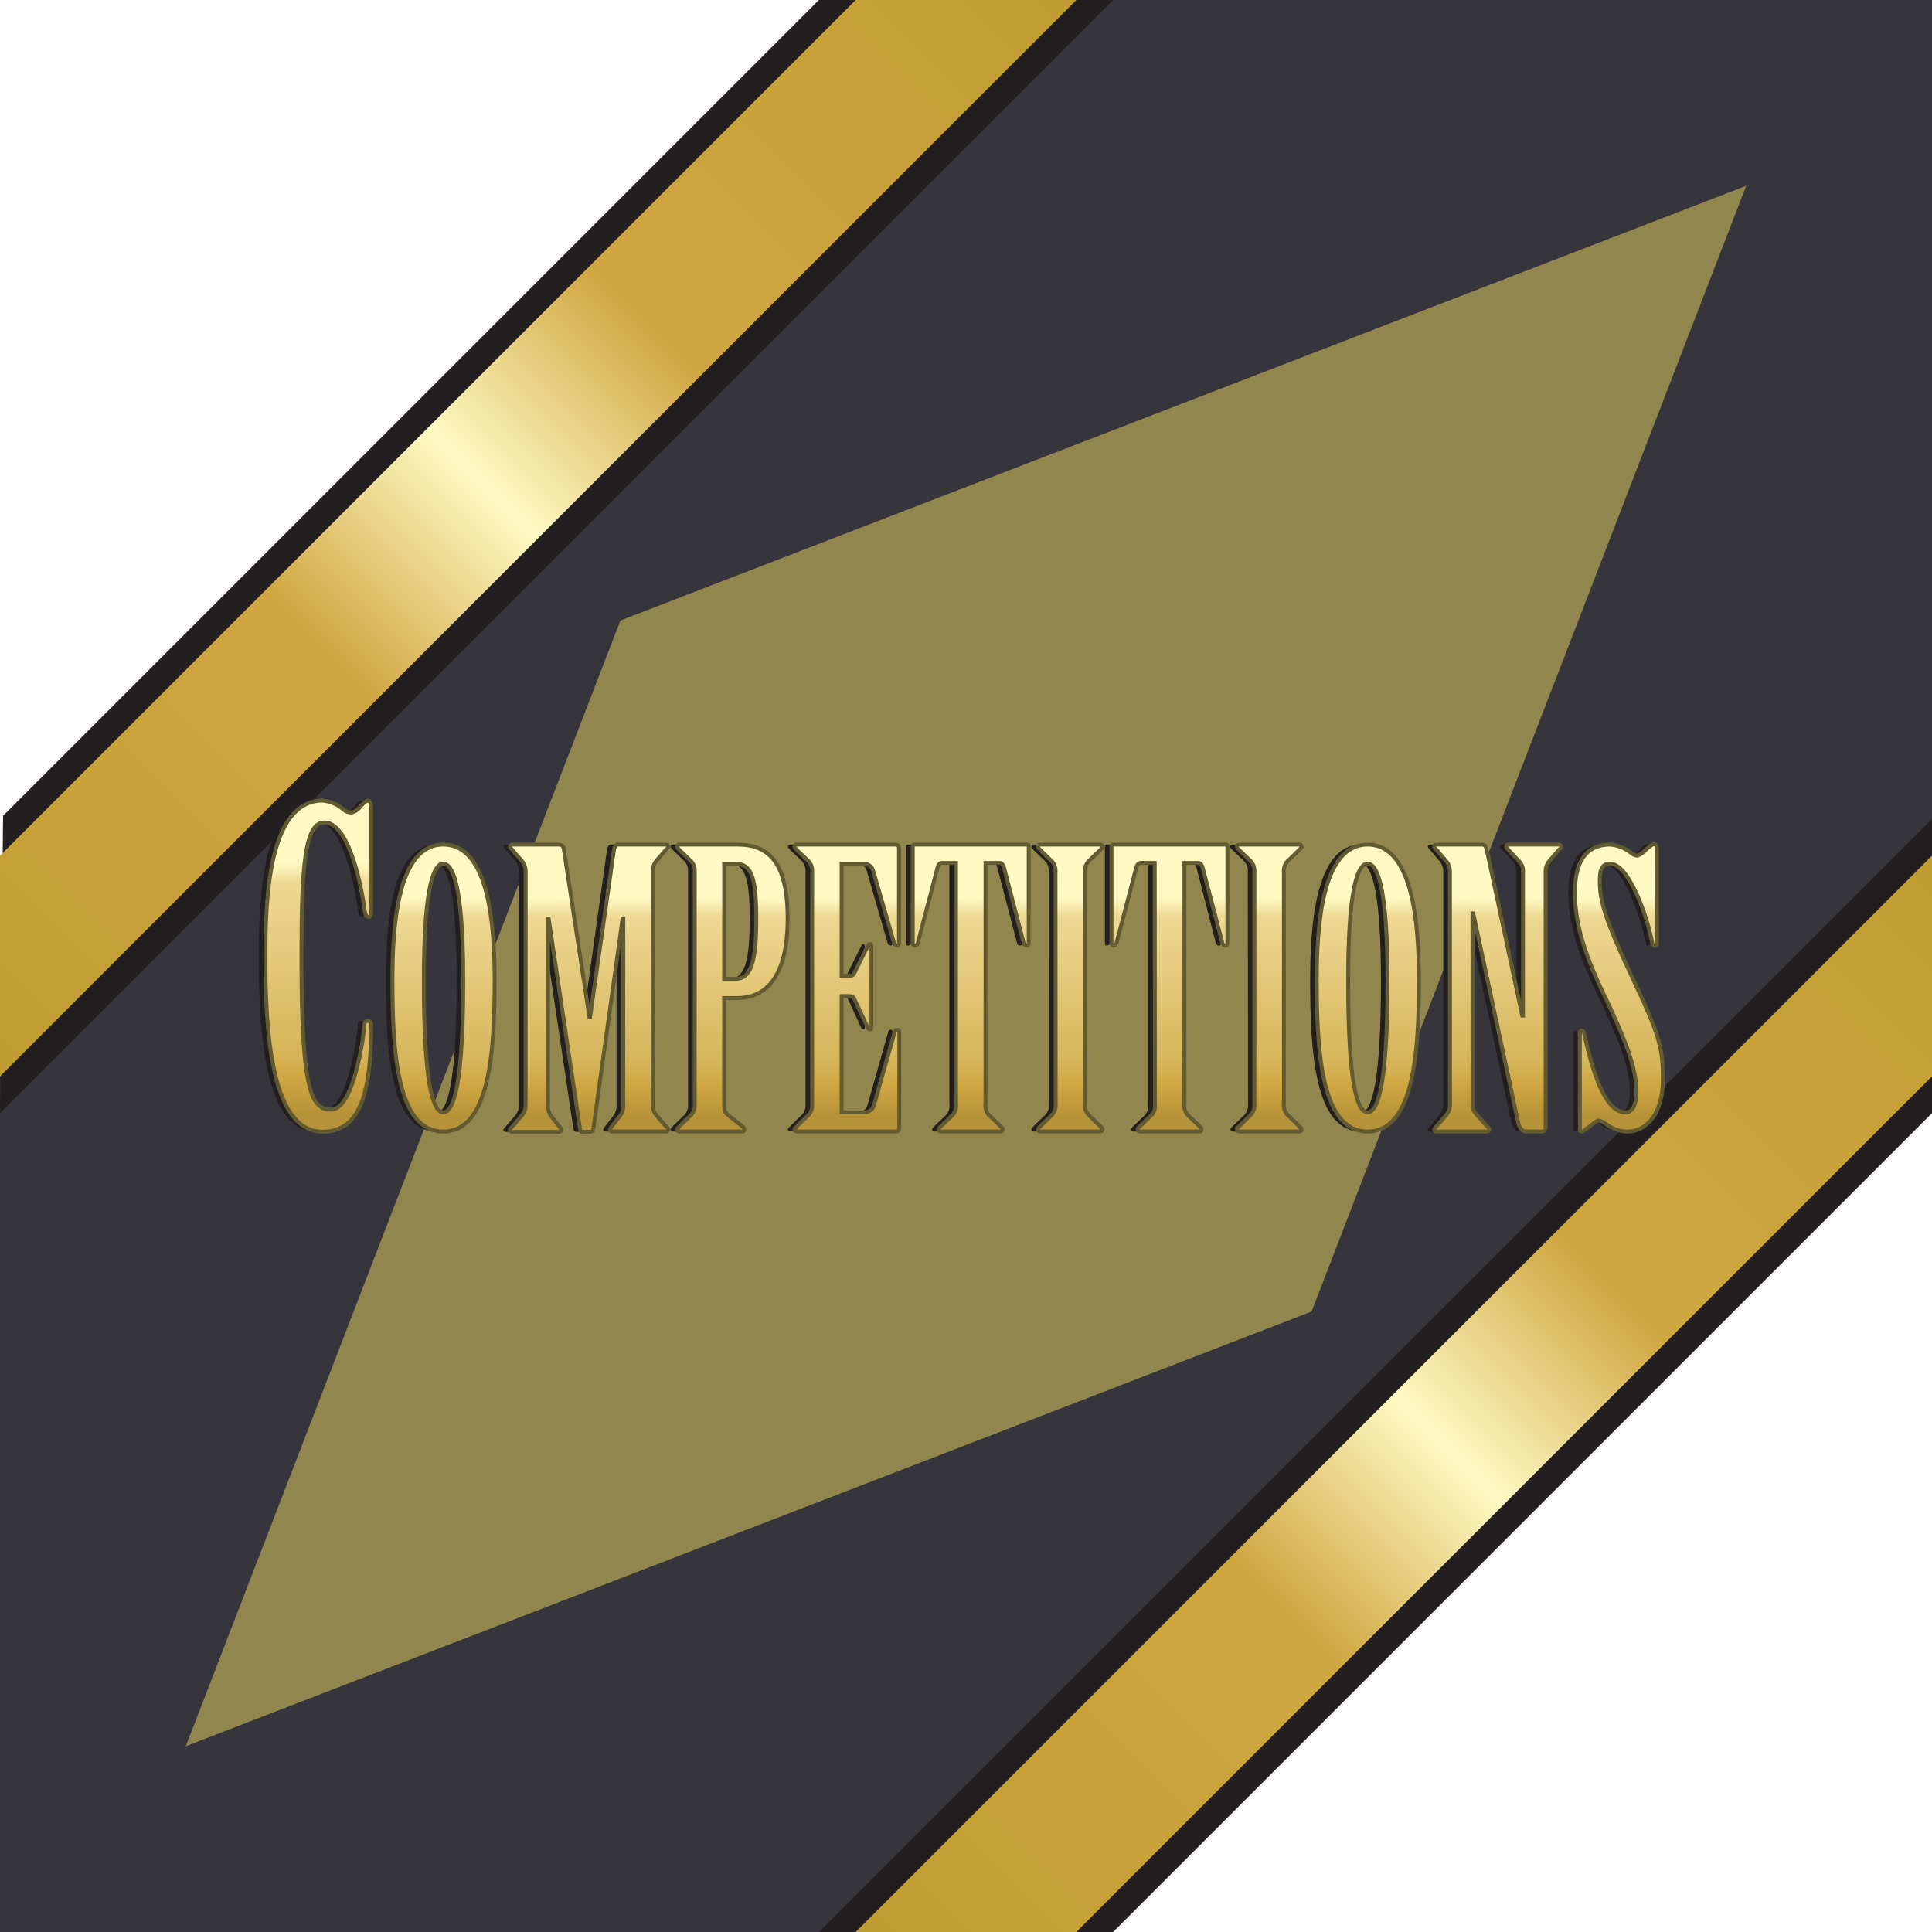
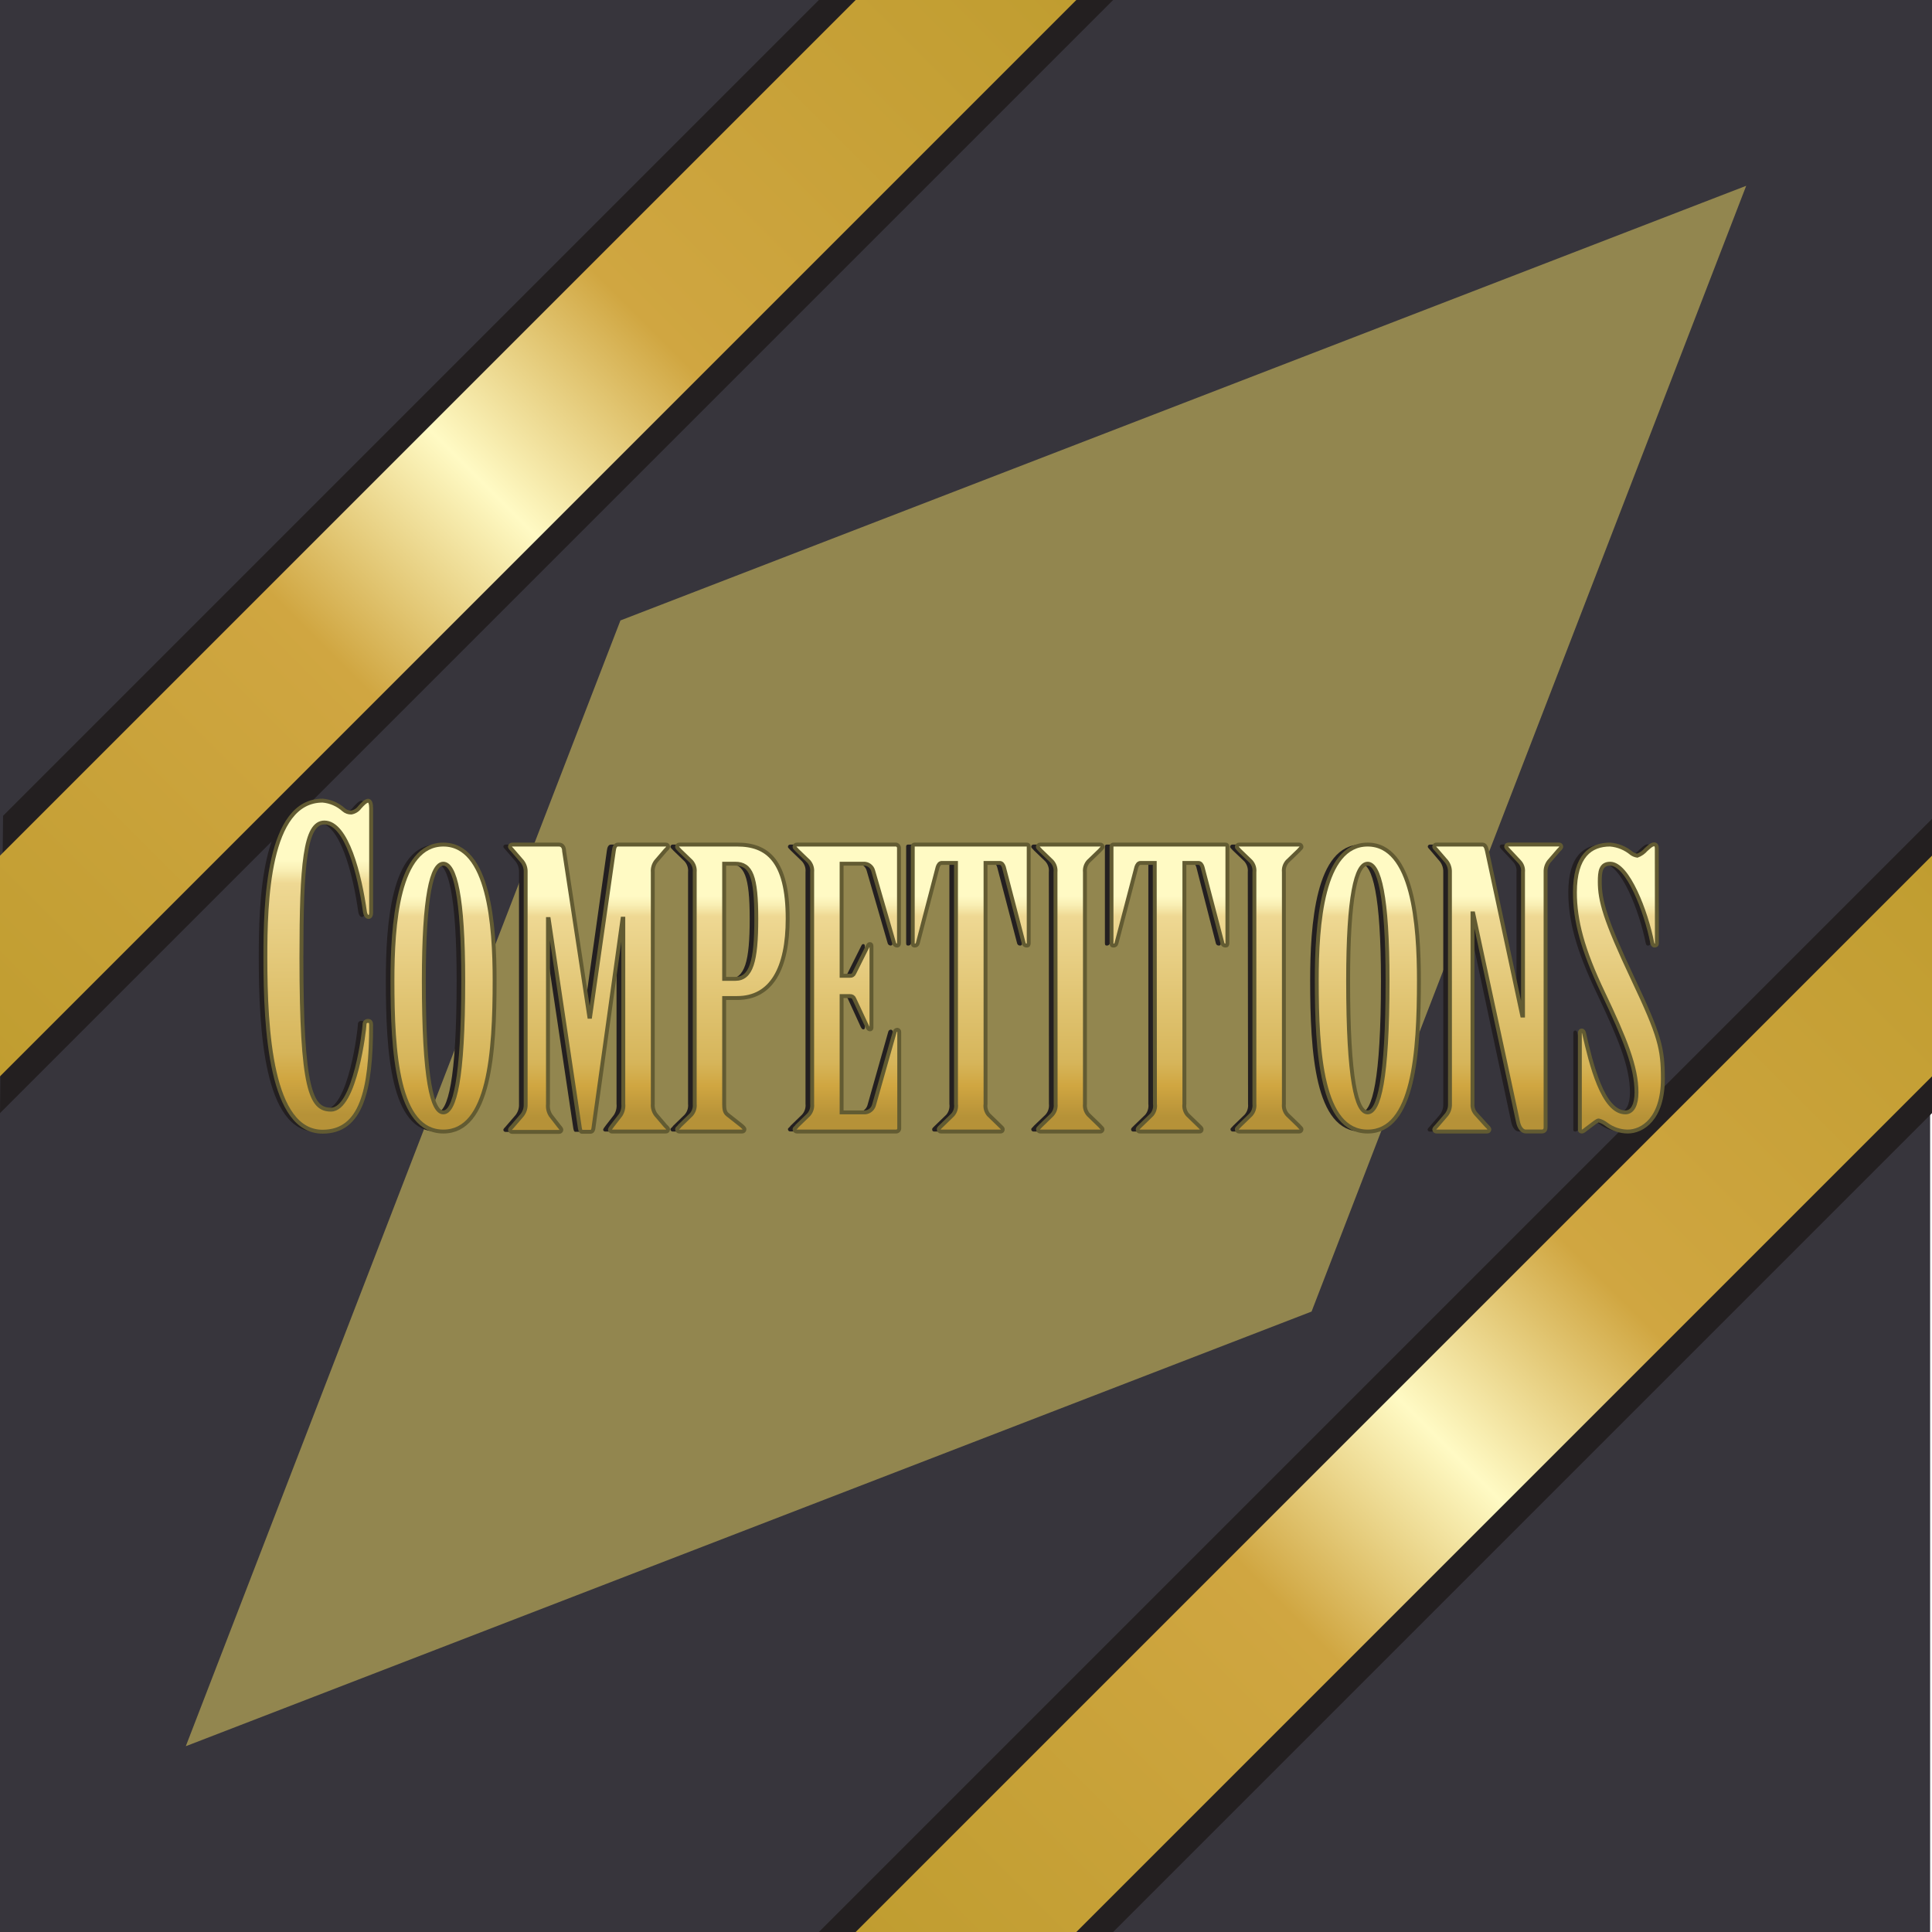
<svg xmlns="http://www.w3.org/2000/svg" xmlns:xlink="http://www.w3.org/1999/xlink" viewBox="0 0 371.43 371.43">
  <defs>
    <style>.cls-1{fill:#37353c;}.cls-2{fill:#92864f;}.cls-3{fill:#231f20;}.cls-4{fill:url(#linear-gradient);}.cls-5{fill:url(#linear-gradient-2);}.cls-6{fill:url(#New_Gradient_Swatch_copy_2);}.cls-7{fill:url(#New_Gradient_Swatch_copy_2-2);}.cls-8{fill:url(#New_Gradient_Swatch_copy_2-3);}.cls-9{fill:url(#New_Gradient_Swatch_copy_2-4);}.cls-10{fill:url(#New_Gradient_Swatch_copy_2-5);}.cls-11{fill:url(#New_Gradient_Swatch_copy_2-6);}.cls-12{fill:url(#New_Gradient_Swatch_copy_2-7);}.cls-13{fill:url(#New_Gradient_Swatch_copy_2-8);}.cls-14{fill:url(#New_Gradient_Swatch_copy_2-9);}.cls-15{fill:url(#New_Gradient_Swatch_copy_2-10);}.cls-16{fill:url(#New_Gradient_Swatch_copy_2-11);}.cls-17{fill:url(#New_Gradient_Swatch_copy_2-12);}.cls-18{fill:none;stroke:#625b32;stroke-miterlimit:10;stroke-width:0.75px;}</style>
    <linearGradient id="linear-gradient" x1="676.18" y1="1766.71" x2="883.11" y2="1559.79" gradientTransform="translate(1058.21 1941.82) rotate(180)" gradientUnits="userSpaceOnUse">
      <stop offset="0" stop-color="#c09d30" />
      <stop offset="0.35" stop-color="#d0a641" />
      <stop offset="0.5" stop-color="#fffac4" />
      <stop offset="0.65" stop-color="#d0a641" />
      <stop offset="1" stop-color="#c09d30" />
    </linearGradient>
    <linearGradient id="linear-gradient-2" x1="861.89" y1="1952.43" x2="1068.82" y2="1745.5" xlink:href="#linear-gradient" />
    <linearGradient id="New_Gradient_Swatch_copy_2" x1="61.17" y1="153.89" x2="61.17" y2="217.54" gradientUnits="userSpaceOnUse">
      <stop offset="0.18" stop-color="#fffac4" />
      <stop offset="0.21" stop-color="#f9efb4" />
      <stop offset="0.25" stop-color="#eed893" />
      <stop offset="0.76" stop-color="#d6b55a" />
      <stop offset="0.84" stop-color="#d0a641" />
      <stop offset="0.95" stop-color="#b69238" />
    </linearGradient>
    <linearGradient id="New_Gradient_Swatch_copy_2-2" x1="85.27" y1="162.37" x2="85.27" y2="217.54" xlink:href="#New_Gradient_Swatch_copy_2" />
    <linearGradient id="New_Gradient_Swatch_copy_2-3" x1="113.22" y1="162.37" x2="113.22" y2="217.54" xlink:href="#New_Gradient_Swatch_copy_2" />
    <linearGradient id="New_Gradient_Swatch_copy_2-4" x1="140.8" y1="162.37" x2="140.8" y2="217.54" xlink:href="#New_Gradient_Swatch_copy_2" />
    <linearGradient id="New_Gradient_Swatch_copy_2-5" x1="162.79" y1="162.37" x2="162.79" y2="217.54" xlink:href="#New_Gradient_Swatch_copy_2" />
    <linearGradient id="New_Gradient_Swatch_copy_2-6" x1="186.62" y1="162.37" x2="186.62" y2="217.54" xlink:href="#New_Gradient_Swatch_copy_2" />
    <linearGradient id="New_Gradient_Swatch_copy_2-7" x1="205.75" y1="162.37" x2="205.75" y2="217.54" xlink:href="#New_Gradient_Swatch_copy_2" />
    <linearGradient id="New_Gradient_Swatch_copy_2-8" x1="224.87" y1="162.37" x2="224.87" y2="217.54" xlink:href="#New_Gradient_Swatch_copy_2" />
    <linearGradient id="New_Gradient_Swatch_copy_2-9" x1="244" y1="162.37" x2="244" y2="217.54" xlink:href="#New_Gradient_Swatch_copy_2" />
    <linearGradient id="New_Gradient_Swatch_copy_2-10" x1="262.97" y1="162.37" x2="262.97" y2="217.54" xlink:href="#New_Gradient_Swatch_copy_2" />
    <linearGradient id="New_Gradient_Swatch_copy_2-11" x1="287.94" y1="162.37" x2="287.94" y2="217.54" xlink:href="#New_Gradient_Swatch_copy_2" />
    <linearGradient id="New_Gradient_Swatch_copy_2-12" x1="311.26" y1="162.37" x2="311.26" y2="217.54" xlink:href="#New_Gradient_Swatch_copy_2" />
  </defs>
  <g id="Competitions">
+     <rect class="cls-1" x="-0.36" width="371.43" height="371.43" />
    <g id="Competitions-2" data-name="Competitions">
      <polygon class="cls-1" points="164.5 371.43 0 371.43 0 206.93 206.93 0 371.43 0 371.43 164.5 164.5 371.43" />
      <polygon class="cls-2" points="35.72 335.71 119.28 119.28 335.71 35.72 252.15 252.15 35.72 335.71" />
      <polygon class="cls-3" points="214 371.43 371.43 214 371.43 157.43 157.43 371.43 214 371.43" />
      <polygon class="cls-3" points="157.43 0 0.59 156.84 0 214 214 0 157.43 0" />
      <polygon class="cls-4" points="206.93 371.43 371.43 206.93 371.43 164.5 164.5 371.43 206.93 371.43" />
      <polygon class="cls-5" points="164.5 0 0 164.5 0 206.93 206.93 0 164.5 0" />
    </g>
    <path class="cls-3" d="M70.08,175.53c0,.43-.17.76-.51.76s-.59-.42-.68-.93c-1-7.13-3.48-17.23-7.8-17.23-3.74,0-4.42,8.07-4.42,26,0,25.46,1.87,29.2,5.69,29.2,4.67,0,6.45-15.62,6.45-16.38a.62.62,0,0,1,.68-.68c.42,0,.59.25.59.76,0,12.56-1.87,20.54-9.33,20.54-9.93,0-11-19.35-11-33.52,0-10.44.43-30.13,11-30.13a7,7,0,0,1,4.07,1.78,2.12,2.12,0,0,0,1.44.51,2.52,2.52,0,0,0,1.62-1c.5-.59,1.18-1.27,1.61-1.27s.59.59.59,1.44Z" />
    <path class="cls-3" d="M93.82,188.48c0,13.91-1,29.06-9.86,29.06s-9.78-15.15-9.78-29.06c0-10.59.95-26.11,9.78-26.11S93.82,177.89,93.82,188.48Zm-13.61.08c0,19.12,1.62,25.3,3.75,25.3s3.83-6.18,3.83-25.3c0-16.33-1.62-22.51-3.83-22.51S80.21,172.23,80.21,188.56Z" />
    <path class="cls-3" d="M106.17,162.37c.67,0,1,.52,1,1.25l4.86,31.85h.15l4.48-31.85c.08-.73.3-1.25.81-1.25h9.19a.42.42,0,0,1,.45.37c0,.29-.3.52-.52.74l-1.84,2.13a3.13,3.13,0,0,0-.59,2.06v44.57a3.11,3.11,0,0,0,.59,2.06l1.84,2.14c.22.22.52.44.52.73a.42.42,0,0,1-.45.37H116.4c-.37,0-.44-.22-.44-.37s.29-.51.51-.81l1.55-2a3.32,3.32,0,0,0,.51-2.14v-35.6h-.15L112.79,217c-.07.37-.22.59-.58.59h-1.62c-.22,0-.3-.3-.37-.66l-6-40.24h-.15v35.6a3.32,3.32,0,0,0,.52,2.14l1.54,2c.22.3.52.52.52.81a.41.41,0,0,1-.44.37h-9a.41.41,0,0,1-.44-.37c0-.29.37-.51.51-.73l1.84-2.14a3.14,3.14,0,0,0,.66-2.06V167.67a3.16,3.16,0,0,0-.66-2.06l-1.84-2.13c-.14-.22-.51-.45-.51-.74a.41.41,0,0,1,.44-.37Z" />
    <path class="cls-3" d="M132.28,167.67a2.67,2.67,0,0,0-.66-2.06l-2.2-2.13c-.15-.22-.52-.45-.52-.67a.42.42,0,0,1,.44-.44h11.11c5.74,0,9.71,3,9.71,14.27,0,9.49-3.09,15.23-9.71,15.23H138v20.37c0,.89.07,1.62.66,2.06l2.72,2.14c.22.22.52.44.52.66a.42.42,0,0,1-.44.44H129.34a.42.42,0,0,1-.44-.44c0-.22.37-.37.52-.66l2.2-2.14a2.66,2.66,0,0,0,.66-2.06ZM138,188.19h2.13c3.09,0,4-3.38,4-11.55s-1-10.59-4-10.59H138Z" />
    <path class="cls-3" d="M160.53,187.6h1.62a.81.81,0,0,0,.81-.51l2.57-5.15c.15-.3.22-.44.44-.44s.3.14.3.44v15.59c0,.22-.08.37-.3.37s-.37-.22-.51-.52L163,192a.81.81,0,0,0-.81-.52h-1.62v22.36h4.19a1.94,1.94,0,0,0,2-1.32l4-14.13a.53.53,0,0,1,.51-.44.41.41,0,0,1,.37.44v18.47a.6.6,0,0,1-.59.66H151.92a.42.42,0,0,1-.44-.44c0-.22.37-.37.52-.66l2.2-2.14a2.66,2.66,0,0,0,.66-2.06V167.67a2.67,2.67,0,0,0-.66-2.06l-2.2-2.13c-.15-.22-.52-.45-.52-.67a.42.42,0,0,1,.44-.44H171a.65.65,0,0,1,.59.66v18.32c0,.29-.15.44-.37.44a.62.62,0,0,1-.58-.51l-4-13.83a1.82,1.82,0,0,0-1.91-1.4h-4.19Z" />
    <path class="cls-3" d="M182.52,165.9H179.8c-.44,0-.66.37-.81.81l-3.83,14.64a.55.55,0,0,1-.58.44c-.3,0-.37-.15-.37-.51V162.67a.34.34,0,0,1,.37-.3h21.55a.34.34,0,0,1,.37.3v18.61c0,.36-.08.51-.37.51a.56.56,0,0,1-.59-.44l-3.83-14.64c-.14-.44-.36-.81-.8-.81h-2.73v46.34a2.67,2.67,0,0,0,.59,2.06l2.21,2.14c.22.22.51.44.51.66a.38.38,0,0,1-.44.44h-11.4a.38.38,0,0,1-.44-.44c0-.22.29-.44.51-.66l2.21-2.14a2.63,2.63,0,0,0,.59-2.06Z" />
    <path class="cls-3" d="M201.64,167.67a2.67,2.67,0,0,0-.66-2.06l-2.21-2.13c-.14-.22-.51-.45-.51-.67a.42.42,0,0,1,.44-.44h11.55a.42.42,0,0,1,.44.44c0,.22-.37.45-.51.67L208,165.61a2.67,2.67,0,0,0-.66,2.06v44.57a2.66,2.66,0,0,0,.66,2.06l2.21,2.14c.14.22.51.44.51.66a.42.42,0,0,1-.44.44H198.7a.42.42,0,0,1-.44-.44c0-.22.37-.44.51-.66L201,214.3a2.66,2.66,0,0,0,.66-2.06Z" />
    <path class="cls-3" d="M220.77,165.9H218c-.44,0-.66.37-.8.81l-3.83,14.64a.56.56,0,0,1-.59.44c-.29,0-.36-.15-.36-.51V162.67a.33.33,0,0,1,.36-.3h21.55a.34.34,0,0,1,.37.3v18.61c0,.36-.07.51-.37.51a.55.55,0,0,1-.58-.44L230,166.71c-.15-.44-.37-.81-.81-.81h-2.72v46.34a2.63,2.63,0,0,0,.59,2.06l2.21,2.14c.22.22.51.44.51.66a.38.38,0,0,1-.44.44H217.9a.38.38,0,0,1-.44-.44c0-.22.29-.44.51-.66l2.21-2.14a2.67,2.67,0,0,0,.59-2.06Z" />
    <path class="cls-3" d="M239.89,167.67a2.71,2.71,0,0,0-.66-2.06L237,163.48c-.15-.22-.51-.45-.51-.67a.42.42,0,0,1,.44-.44H248.5a.42.42,0,0,1,.44.44c0,.22-.37.45-.52.67l-2.2,2.13a2.67,2.67,0,0,0-.67,2.06v44.57a2.66,2.66,0,0,0,.67,2.06l2.2,2.14c.15.22.52.44.52.66a.42.42,0,0,1-.44.44H237a.42.42,0,0,1-.44-.44c0-.22.36-.44.51-.66l2.21-2.14a2.69,2.69,0,0,0,.66-2.06Z" />
    <path class="cls-3" d="M271.52,188.48c0,13.91-1,29.06-9.86,29.06s-9.78-15.15-9.78-29.06c0-10.59,1-26.11,9.78-26.11S271.52,177.89,271.52,188.48Zm-13.61.08c0,19.12,1.62,25.3,3.75,25.3s3.83-6.18,3.83-25.3c0-16.33-1.62-22.51-3.83-22.51S257.91,172.23,257.91,188.56Z" />
    <path class="cls-3" d="M277.47,167.67a3.16,3.16,0,0,0-.66-2.06L275,163.48c-.14-.22-.51-.45-.51-.74a.41.41,0,0,1,.44-.37h8.83c.51,0,.73.52.88,1.25l6.77,31.63h.14V167.67a2.52,2.52,0,0,0-.66-2l-2.06-2.2c-.15-.22-.51-.45-.51-.74a.41.41,0,0,1,.44-.37h9.71a.41.41,0,0,1,.44.37c0,.29-.3.52-.52.74l-1.84,2.13a3.16,3.16,0,0,0-.66,2.06v49.06c0,.51-.22.81-.73.81H292c-.66,0-1.25-.74-1.47-1.84L282,175.61h-.15v36.63a2.55,2.55,0,0,0,.74,2l2,2.21c.22.22.51.44.51.73a.41.41,0,0,1-.44.37H274.9a.41.41,0,0,1-.44-.37c0-.29.37-.51.51-.73l1.84-2.14a3.14,3.14,0,0,0,.66-2.06Z" />
    <path class="cls-3" d="M317.26,181.42c0,.22-.14.37-.44.37s-.36-.22-.44-.51c-1.17-6-4.71-15.23-8.09-15.23-1.84,0-2,1.54-2,3.46,0,3.6,1,7.21,6.4,18.75,5.15,10.89,5.74,13.32,5.74,19.13,0,7.79-4,10.15-6.77,10.15a6.91,6.91,0,0,1-4.11-1.4,4.2,4.2,0,0,0-1.47-.73c-.3,0-.89.51-2.36,1.61-.29.22-.59.52-.88.52s-.37-.15-.37-.37V198.64c0-.23.07-.52.37-.52s.37.29.44.52c1.32,5.88,3.6,15.22,7.94,15.22,1.4,0,2.14-1.54,2.14-3.82,0-4.93-2.21-10.3-6.4-19.13-4-8.38-5.45-14-5.45-19.34,0-7,3-9.2,6.77-9.2a7.3,7.3,0,0,1,4.12,1.69,2.59,2.59,0,0,0,1.1.45,4.12,4.12,0,0,0,1.7-1.18c.66-.59,1.1-1,1.54-1s.51.37.51.81Z" />
    <path class="cls-6" d="M71.35,175.53c0,.43-.17.76-.5.76s-.6-.42-.68-.93c-1-7.13-3.48-17.23-7.81-17.23-3.74,0-4.41,8.07-4.41,26,0,25.46,1.86,29.2,5.68,29.2,4.67,0,6.45-15.62,6.45-16.38a.63.63,0,0,1,.68-.68c.42,0,.59.25.59.76,0,12.56-1.86,20.54-9.33,20.54-9.93,0-11-19.35-11-33.52,0-10.44.42-30.13,11-30.13a6.94,6.94,0,0,1,4.07,1.78,2.13,2.13,0,0,0,1.45.51,2.53,2.53,0,0,0,1.61-1c.51-.59,1.19-1.27,1.61-1.27s.59.59.59,1.44Z" />
    <path class="cls-7" d="M95.09,188.48c0,13.91-1,29.06-9.86,29.06s-9.78-15.15-9.78-29.06c0-10.59,1-26.11,9.78-26.11S95.09,177.89,95.09,188.48Zm-13.61.08c0,19.12,1.62,25.3,3.75,25.3s3.83-6.18,3.83-25.3c0-16.33-1.62-22.51-3.83-22.51S81.48,172.23,81.48,188.56Z" />
    <path class="cls-8" d="M107.45,162.37c.66,0,1,.52,1,1.25l4.85,31.85h.15L118,163.62c.08-.73.3-1.25.81-1.25H128a.41.41,0,0,1,.44.37c0,.29-.29.52-.52.74l-1.83,2.13a3.07,3.07,0,0,0-.59,2.06v44.57a3.06,3.06,0,0,0,.59,2.06l1.83,2.14c.23.22.52.44.52.73a.41.41,0,0,1-.44.37h-10.3c-.37,0-.44-.22-.44-.37s.29-.51.51-.81l1.55-2a3.32,3.32,0,0,0,.51-2.14v-35.6h-.14L114.07,217c-.08.37-.22.59-.59.59h-1.62c-.22,0-.29-.3-.37-.66l-6-40.24h-.14v35.6a3.32,3.32,0,0,0,.51,2.14l1.55,2c.22.3.51.52.51.81a.41.41,0,0,1-.44.37h-9a.41.41,0,0,1-.44-.37c0-.29.37-.51.52-.73l1.84-2.14a3.14,3.14,0,0,0,.66-2.06V167.67a3.16,3.16,0,0,0-.66-2.06l-1.84-2.13c-.15-.22-.52-.45-.52-.74a.41.41,0,0,1,.44-.37Z" />
    <path class="cls-9" d="M133.56,167.67a2.71,2.71,0,0,0-.66-2.06l-2.21-2.13c-.15-.22-.52-.45-.52-.67a.42.42,0,0,1,.44-.44h11.11c5.74,0,9.71,3,9.71,14.27,0,9.49-3.09,15.23-9.71,15.23h-2.5v20.37c0,.89.07,1.62.66,2.06l2.72,2.14c.22.22.52.44.52.66a.42.42,0,0,1-.44.44H130.61a.42.42,0,0,1-.44-.44c0-.22.37-.37.52-.66l2.21-2.14a2.69,2.69,0,0,0,.66-2.06Zm5.66,20.52h2.13c3.09,0,4.05-3.38,4.05-11.55s-1-10.59-4.05-10.59h-2.13Z" />
    <path class="cls-10" d="M161.8,187.6h1.62a.8.8,0,0,0,.81-.51l2.57-5.15c.15-.3.22-.44.44-.44s.3.14.3.44v15.59c0,.22-.07.37-.3.37s-.36-.22-.51-.52l-2.5-5.36a.8.8,0,0,0-.81-.52H161.8v22.36H166a1.93,1.93,0,0,0,2-1.32l4-14.13a.55.55,0,0,1,.52-.44.41.41,0,0,1,.36.44v18.47a.6.6,0,0,1-.58.66H153.2a.43.43,0,0,1-.45-.44c0-.22.37-.37.52-.66l2.21-2.14a2.69,2.69,0,0,0,.66-2.06V167.67a2.71,2.71,0,0,0-.66-2.06l-2.21-2.13c-.15-.22-.52-.45-.52-.67a.43.43,0,0,1,.45-.44h19.05a.65.65,0,0,1,.58.66v18.32c0,.29-.14.44-.36.44a.62.62,0,0,1-.59-.51l-4-13.83a1.83,1.83,0,0,0-1.92-1.4H161.8Z" />
    <path class="cls-11" d="M183.79,165.9h-2.72c-.44,0-.66.37-.81.81l-3.82,14.64a.57.57,0,0,1-.59.44c-.29,0-.37-.15-.37-.51V162.67a.34.34,0,0,1,.37-.3H197.4a.34.34,0,0,1,.37.3v18.61c0,.36-.07.51-.37.51a.57.57,0,0,1-.59-.44L193,166.71c-.15-.44-.37-.81-.81-.81h-2.72v46.34a2.67,2.67,0,0,0,.58,2.06l2.21,2.14c.22.22.52.44.52.66a.39.39,0,0,1-.44.44H180.92a.39.39,0,0,1-.44-.44c0-.22.3-.44.52-.66l2.2-2.14a2.63,2.63,0,0,0,.59-2.06Z" />
    <path class="cls-12" d="M202.92,167.67a2.67,2.67,0,0,0-.67-2.06l-2.2-2.13c-.15-.22-.52-.45-.52-.67a.42.42,0,0,1,.44-.44h11.55a.42.42,0,0,1,.44.44c0,.22-.36.45-.51.67l-2.21,2.13a2.71,2.71,0,0,0-.66,2.06v44.57a2.69,2.69,0,0,0,.66,2.06l2.21,2.14c.15.22.51.44.51.66a.42.42,0,0,1-.44.44H200a.42.42,0,0,1-.44-.44c0-.22.37-.44.52-.66l2.2-2.14a2.66,2.66,0,0,0,.67-2.06Z" />
    <path class="cls-13" d="M222,165.9h-2.72c-.44,0-.66.37-.81.81l-3.83,14.64a.55.55,0,0,1-.58.44c-.3,0-.37-.15-.37-.51V162.67a.34.34,0,0,1,.37-.3h21.55a.33.33,0,0,1,.36.3v18.61c0,.36-.07.51-.36.51a.56.56,0,0,1-.59-.44l-3.83-14.64c-.14-.44-.36-.81-.81-.81H227.7v46.34a2.67,2.67,0,0,0,.59,2.06l2.21,2.14c.22.22.51.44.51.66a.38.38,0,0,1-.44.44h-11.4a.38.38,0,0,1-.44-.44c0-.22.29-.44.51-.66l2.21-2.14a2.63,2.63,0,0,0,.59-2.06Z" />
    <path class="cls-14" d="M241.16,167.67a2.67,2.67,0,0,0-.66-2.06l-2.21-2.13c-.14-.22-.51-.45-.51-.67a.42.42,0,0,1,.44-.44h11.55a.42.42,0,0,1,.44.44c0,.22-.37.45-.51.67l-2.21,2.13a2.67,2.67,0,0,0-.66,2.06v44.57a2.66,2.66,0,0,0,.66,2.06l2.21,2.14c.14.22.51.44.51.66a.42.42,0,0,1-.44.44H238.22a.42.42,0,0,1-.44-.44c0-.22.37-.44.51-.66l2.21-2.14a2.66,2.66,0,0,0,.66-2.06Z" />
    <path class="cls-15" d="M272.79,188.48c0,13.91-1,29.06-9.86,29.06s-9.78-15.15-9.78-29.06c0-10.59,1-26.11,9.78-26.11S272.79,177.89,272.79,188.48Zm-13.61.08c0,19.12,1.62,25.3,3.75,25.3s3.83-6.18,3.83-25.3c0-16.33-1.62-22.51-3.83-22.51S259.18,172.23,259.18,188.56Z" />
    <path class="cls-16" d="M278.75,167.67a3.16,3.16,0,0,0-.66-2.06l-1.84-2.13c-.15-.22-.52-.45-.52-.74a.41.41,0,0,1,.44-.37H285c.51,0,.73.52.88,1.25l6.77,31.63h.15V167.67a2.52,2.52,0,0,0-.67-2l-2.06-2.2c-.14-.22-.51-.45-.51-.74a.41.41,0,0,1,.44-.37h9.71a.41.41,0,0,1,.44.37c0,.29-.29.52-.51.74l-1.84,2.13a3.16,3.16,0,0,0-.66,2.06v49.06c0,.51-.22.81-.74.81h-3.09c-.66,0-1.25-.74-1.47-1.84l-8.61-40.09h-.14v36.63a2.58,2.58,0,0,0,.73,2l2,2.21c.22.22.51.44.51.73a.41.41,0,0,1-.44.37h-9.71a.41.41,0,0,1-.44-.37c0-.29.37-.51.52-.73l1.84-2.14a3.14,3.14,0,0,0,.66-2.06Z" />
    <path class="cls-17" d="M318.54,181.42c0,.22-.15.37-.44.37s-.37-.22-.45-.51c-1.17-6-4.7-15.23-8.09-15.23-1.84,0-2,1.54-2,3.46,0,3.6.95,7.21,6.4,18.75,5.15,10.89,5.73,13.32,5.73,19.13,0,7.79-4,10.15-6.76,10.15a6.92,6.92,0,0,1-4.12-1.4,4.12,4.12,0,0,0-1.47-.73c-.3,0-.88.51-2.36,1.61-.29.22-.58.52-.88.52s-.37-.15-.37-.37V198.64c0-.23.08-.52.37-.52s.37.29.44.52c1.33,5.88,3.61,15.22,7.95,15.22,1.39,0,2.13-1.54,2.13-3.82,0-4.93-2.21-10.3-6.4-19.13-4-8.38-5.44-14-5.44-19.34,0-7,3-9.2,6.76-9.2a7.3,7.3,0,0,1,4.12,1.69,2.57,2.57,0,0,0,1.11.45,4.11,4.11,0,0,0,1.69-1.18c.66-.59,1.1-1,1.54-1s.52.37.52.81Z" />
    <path class="cls-18" d="M71.35,175.53c0,.43-.17.76-.5.76s-.6-.42-.68-.93c-1-7.13-3.48-17.23-7.81-17.23-3.74,0-4.41,8.07-4.41,26,0,25.46,1.86,29.2,5.68,29.2,4.67,0,6.45-15.62,6.45-16.38a.63.63,0,0,1,.68-.68c.42,0,.59.25.59.76,0,12.56-1.86,20.54-9.33,20.54-9.93,0-11-19.35-11-33.52,0-10.44.42-30.13,11-30.13a6.94,6.94,0,0,1,4.07,1.78,2.13,2.13,0,0,0,1.45.51,2.53,2.53,0,0,0,1.61-1c.51-.59,1.19-1.27,1.61-1.27s.59.59.59,1.44Z" />
    <path class="cls-18" d="M95.09,188.48c0,13.91-1,29.06-9.86,29.06s-9.78-15.15-9.78-29.06c0-10.59,1-26.11,9.78-26.11S95.09,177.89,95.09,188.48Zm-13.61.08c0,19.12,1.62,25.3,3.75,25.3s3.83-6.18,3.83-25.3c0-16.33-1.62-22.51-3.83-22.51S81.48,172.23,81.48,188.56Z" />
    <path class="cls-18" d="M107.45,162.37c.66,0,1,.52,1,1.25l4.85,31.85h.15L118,163.62c.08-.73.3-1.25.81-1.25H128a.41.41,0,0,1,.44.37c0,.29-.29.52-.52.74l-1.83,2.13a3.07,3.07,0,0,0-.59,2.06v44.57a3.06,3.06,0,0,0,.59,2.06l1.83,2.14c.23.22.52.44.52.73a.41.41,0,0,1-.44.37h-10.3c-.37,0-.44-.22-.44-.37s.29-.51.51-.81l1.55-2a3.32,3.32,0,0,0,.51-2.14v-35.6h-.14L114.07,217c-.08.37-.22.59-.59.59h-1.62c-.22,0-.29-.3-.37-.66l-6-40.24h-.14v35.6a3.32,3.32,0,0,0,.51,2.14l1.55,2c.22.3.51.52.51.81a.41.41,0,0,1-.44.37h-9a.41.41,0,0,1-.44-.37c0-.29.37-.51.52-.73l1.84-2.14a3.14,3.14,0,0,0,.66-2.06V167.67a3.16,3.16,0,0,0-.66-2.06l-1.84-2.13c-.15-.22-.52-.45-.52-.74a.41.41,0,0,1,.44-.37Z" />
    <path class="cls-18" d="M133.56,167.67a2.71,2.71,0,0,0-.66-2.06l-2.21-2.13c-.15-.22-.52-.45-.52-.67a.42.42,0,0,1,.44-.44h11.11c5.74,0,9.71,3,9.71,14.27,0,9.49-3.09,15.23-9.71,15.23h-2.5v20.37c0,.89.07,1.62.66,2.06l2.72,2.14c.22.22.52.44.52.66a.42.42,0,0,1-.44.44H130.61a.42.42,0,0,1-.44-.44c0-.22.37-.37.52-.66l2.21-2.14a2.69,2.69,0,0,0,.66-2.06Zm5.66,20.52h2.13c3.09,0,4.05-3.38,4.05-11.55s-1-10.59-4.05-10.59h-2.13Z" />
    <path class="cls-18" d="M161.8,187.6h1.62a.8.8,0,0,0,.81-.51l2.57-5.15c.15-.3.22-.44.44-.44s.3.14.3.44v15.59c0,.22-.07.37-.3.37s-.36-.22-.51-.52l-2.5-5.36a.8.8,0,0,0-.81-.52H161.8v22.36H166a1.93,1.93,0,0,0,2-1.32l4-14.13a.55.55,0,0,1,.52-.44.41.41,0,0,1,.36.44v18.47a.6.6,0,0,1-.58.66H153.2a.43.43,0,0,1-.45-.44c0-.22.37-.37.52-.66l2.21-2.14a2.69,2.69,0,0,0,.66-2.06V167.67a2.71,2.71,0,0,0-.66-2.06l-2.21-2.13c-.15-.22-.52-.45-.52-.67a.43.43,0,0,1,.45-.44h19.05a.65.65,0,0,1,.58.66v18.32c0,.29-.14.44-.36.44a.62.62,0,0,1-.59-.51l-4-13.83a1.83,1.83,0,0,0-1.92-1.4H161.8Z" />
    <path class="cls-18" d="M183.79,165.9h-2.72c-.44,0-.66.37-.81.81l-3.82,14.64a.57.57,0,0,1-.59.44c-.29,0-.37-.15-.37-.51V162.67a.34.34,0,0,1,.37-.3H197.4a.34.34,0,0,1,.37.3v18.61c0,.36-.07.51-.37.51a.57.57,0,0,1-.59-.44L193,166.71c-.15-.44-.37-.81-.81-.81h-2.72v46.34a2.67,2.67,0,0,0,.58,2.06l2.21,2.14c.22.22.52.44.52.66a.39.39,0,0,1-.44.44H180.92a.39.39,0,0,1-.44-.44c0-.22.3-.44.52-.66l2.2-2.14a2.63,2.63,0,0,0,.59-2.06Z" />
    <path class="cls-18" d="M202.92,167.67a2.67,2.67,0,0,0-.67-2.06l-2.2-2.13c-.15-.22-.52-.45-.52-.67a.42.42,0,0,1,.44-.44h11.55a.42.42,0,0,1,.44.44c0,.22-.36.45-.51.67l-2.21,2.13a2.71,2.71,0,0,0-.66,2.06v44.57a2.69,2.69,0,0,0,.66,2.06l2.21,2.14c.15.22.51.44.51.66a.42.42,0,0,1-.44.44H200a.42.42,0,0,1-.44-.44c0-.22.37-.44.52-.66l2.2-2.14a2.66,2.66,0,0,0,.67-2.06Z" />
    <path class="cls-18" d="M222,165.9h-2.72c-.44,0-.66.37-.81.81l-3.83,14.64a.55.55,0,0,1-.58.44c-.3,0-.37-.15-.37-.51V162.67a.34.34,0,0,1,.37-.3h21.55a.33.33,0,0,1,.36.3v18.61c0,.36-.07.51-.36.51a.56.56,0,0,1-.59-.44l-3.83-14.64c-.14-.44-.36-.81-.81-.81H227.7v46.34a2.67,2.67,0,0,0,.59,2.06l2.21,2.14c.22.22.51.44.51.66a.38.38,0,0,1-.44.44h-11.4a.38.38,0,0,1-.44-.44c0-.22.29-.44.51-.66l2.21-2.14a2.63,2.63,0,0,0,.59-2.06Z" />
    <path class="cls-18" d="M241.16,167.67a2.67,2.67,0,0,0-.66-2.06l-2.21-2.13c-.14-.22-.51-.45-.51-.67a.42.42,0,0,1,.44-.44h11.55a.42.42,0,0,1,.44.44c0,.22-.37.45-.51.67l-2.21,2.13a2.67,2.67,0,0,0-.66,2.06v44.57a2.66,2.66,0,0,0,.66,2.06l2.21,2.14c.14.22.51.44.51.66a.42.42,0,0,1-.44.44H238.22a.42.42,0,0,1-.44-.44c0-.22.37-.44.51-.66l2.21-2.14a2.66,2.66,0,0,0,.66-2.06Z" />
    <path class="cls-18" d="M272.79,188.48c0,13.91-1,29.06-9.86,29.06s-9.78-15.15-9.78-29.06c0-10.59,1-26.11,9.78-26.11S272.79,177.89,272.79,188.48Zm-13.61.08c0,19.12,1.62,25.3,3.75,25.3s3.83-6.18,3.83-25.3c0-16.33-1.62-22.51-3.83-22.51S259.18,172.23,259.18,188.56Z" />
    <path class="cls-18" d="M278.75,167.67a3.16,3.16,0,0,0-.66-2.06l-1.84-2.13c-.15-.22-.52-.45-.52-.74a.41.41,0,0,1,.44-.37H285c.51,0,.73.52.88,1.25l6.77,31.63h.15V167.67a2.52,2.52,0,0,0-.67-2l-2.06-2.2c-.14-.22-.51-.45-.51-.74a.41.41,0,0,1,.44-.37h9.71a.41.41,0,0,1,.44.37c0,.29-.29.52-.51.74l-1.84,2.13a3.16,3.16,0,0,0-.66,2.06v49.06c0,.51-.22.81-.74.81h-3.09c-.66,0-1.25-.74-1.47-1.84l-8.61-40.09h-.14v36.63a2.58,2.58,0,0,0,.73,2l2,2.21c.22.22.51.44.51.73a.41.41,0,0,1-.44.37h-9.71a.41.41,0,0,1-.44-.37c0-.29.37-.51.52-.73l1.84-2.14a3.14,3.14,0,0,0,.66-2.06Z" />
    <path class="cls-18" d="M318.54,181.42c0,.22-.15.37-.44.37s-.37-.22-.45-.51c-1.17-6-4.7-15.23-8.09-15.23-1.84,0-2,1.54-2,3.46,0,3.6.95,7.21,6.4,18.75,5.15,10.89,5.73,13.32,5.73,19.13,0,7.79-4,10.15-6.76,10.15a6.92,6.92,0,0,1-4.12-1.4,4.12,4.12,0,0,0-1.47-.73c-.3,0-.88.51-2.36,1.61-.29.22-.58.52-.88.52s-.37-.15-.37-.37V198.64c0-.23.08-.52.37-.52s.37.29.44.52c1.33,5.88,3.61,15.22,7.95,15.22,1.39,0,2.13-1.54,2.13-3.82,0-4.93-2.21-10.3-6.4-19.13-4-8.38-5.44-14-5.44-19.34,0-7,3-9.2,6.76-9.2a7.3,7.3,0,0,1,4.12,1.69,2.57,2.57,0,0,0,1.11.45,4.11,4.11,0,0,0,1.69-1.18c.66-.59,1.1-1,1.54-1s.52.37.52.81Z" />
  </g>
</svg>
